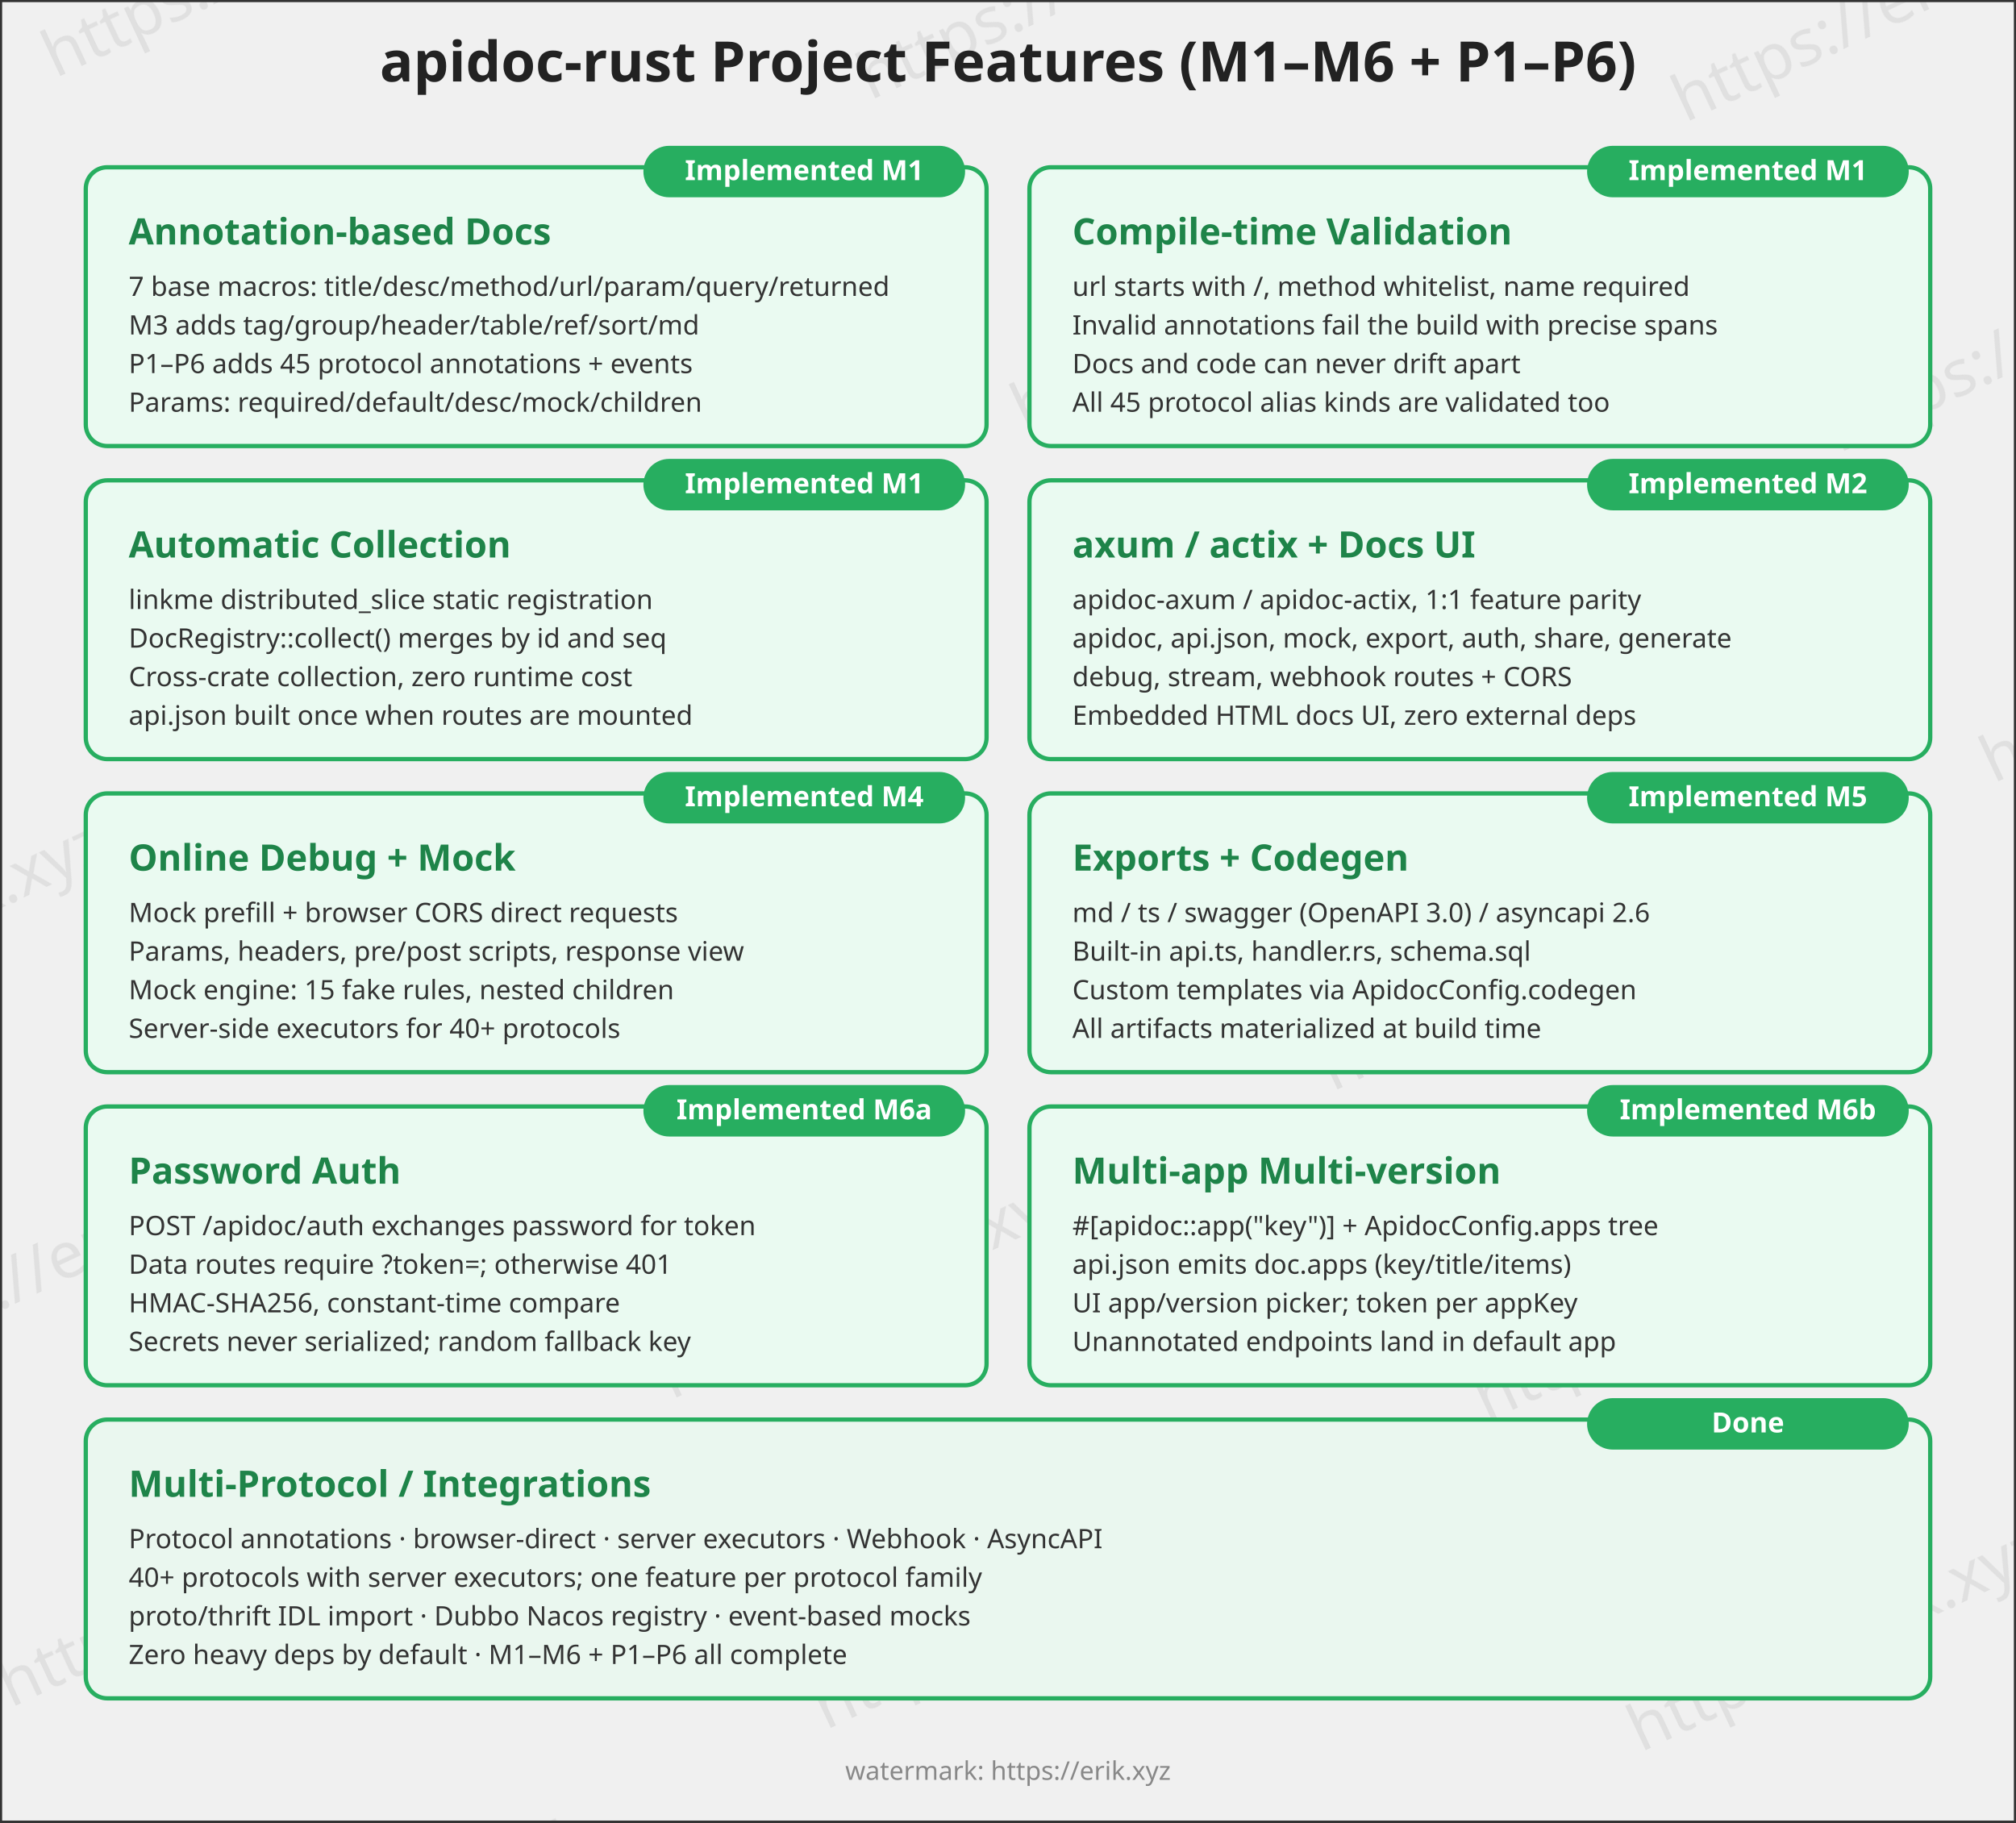
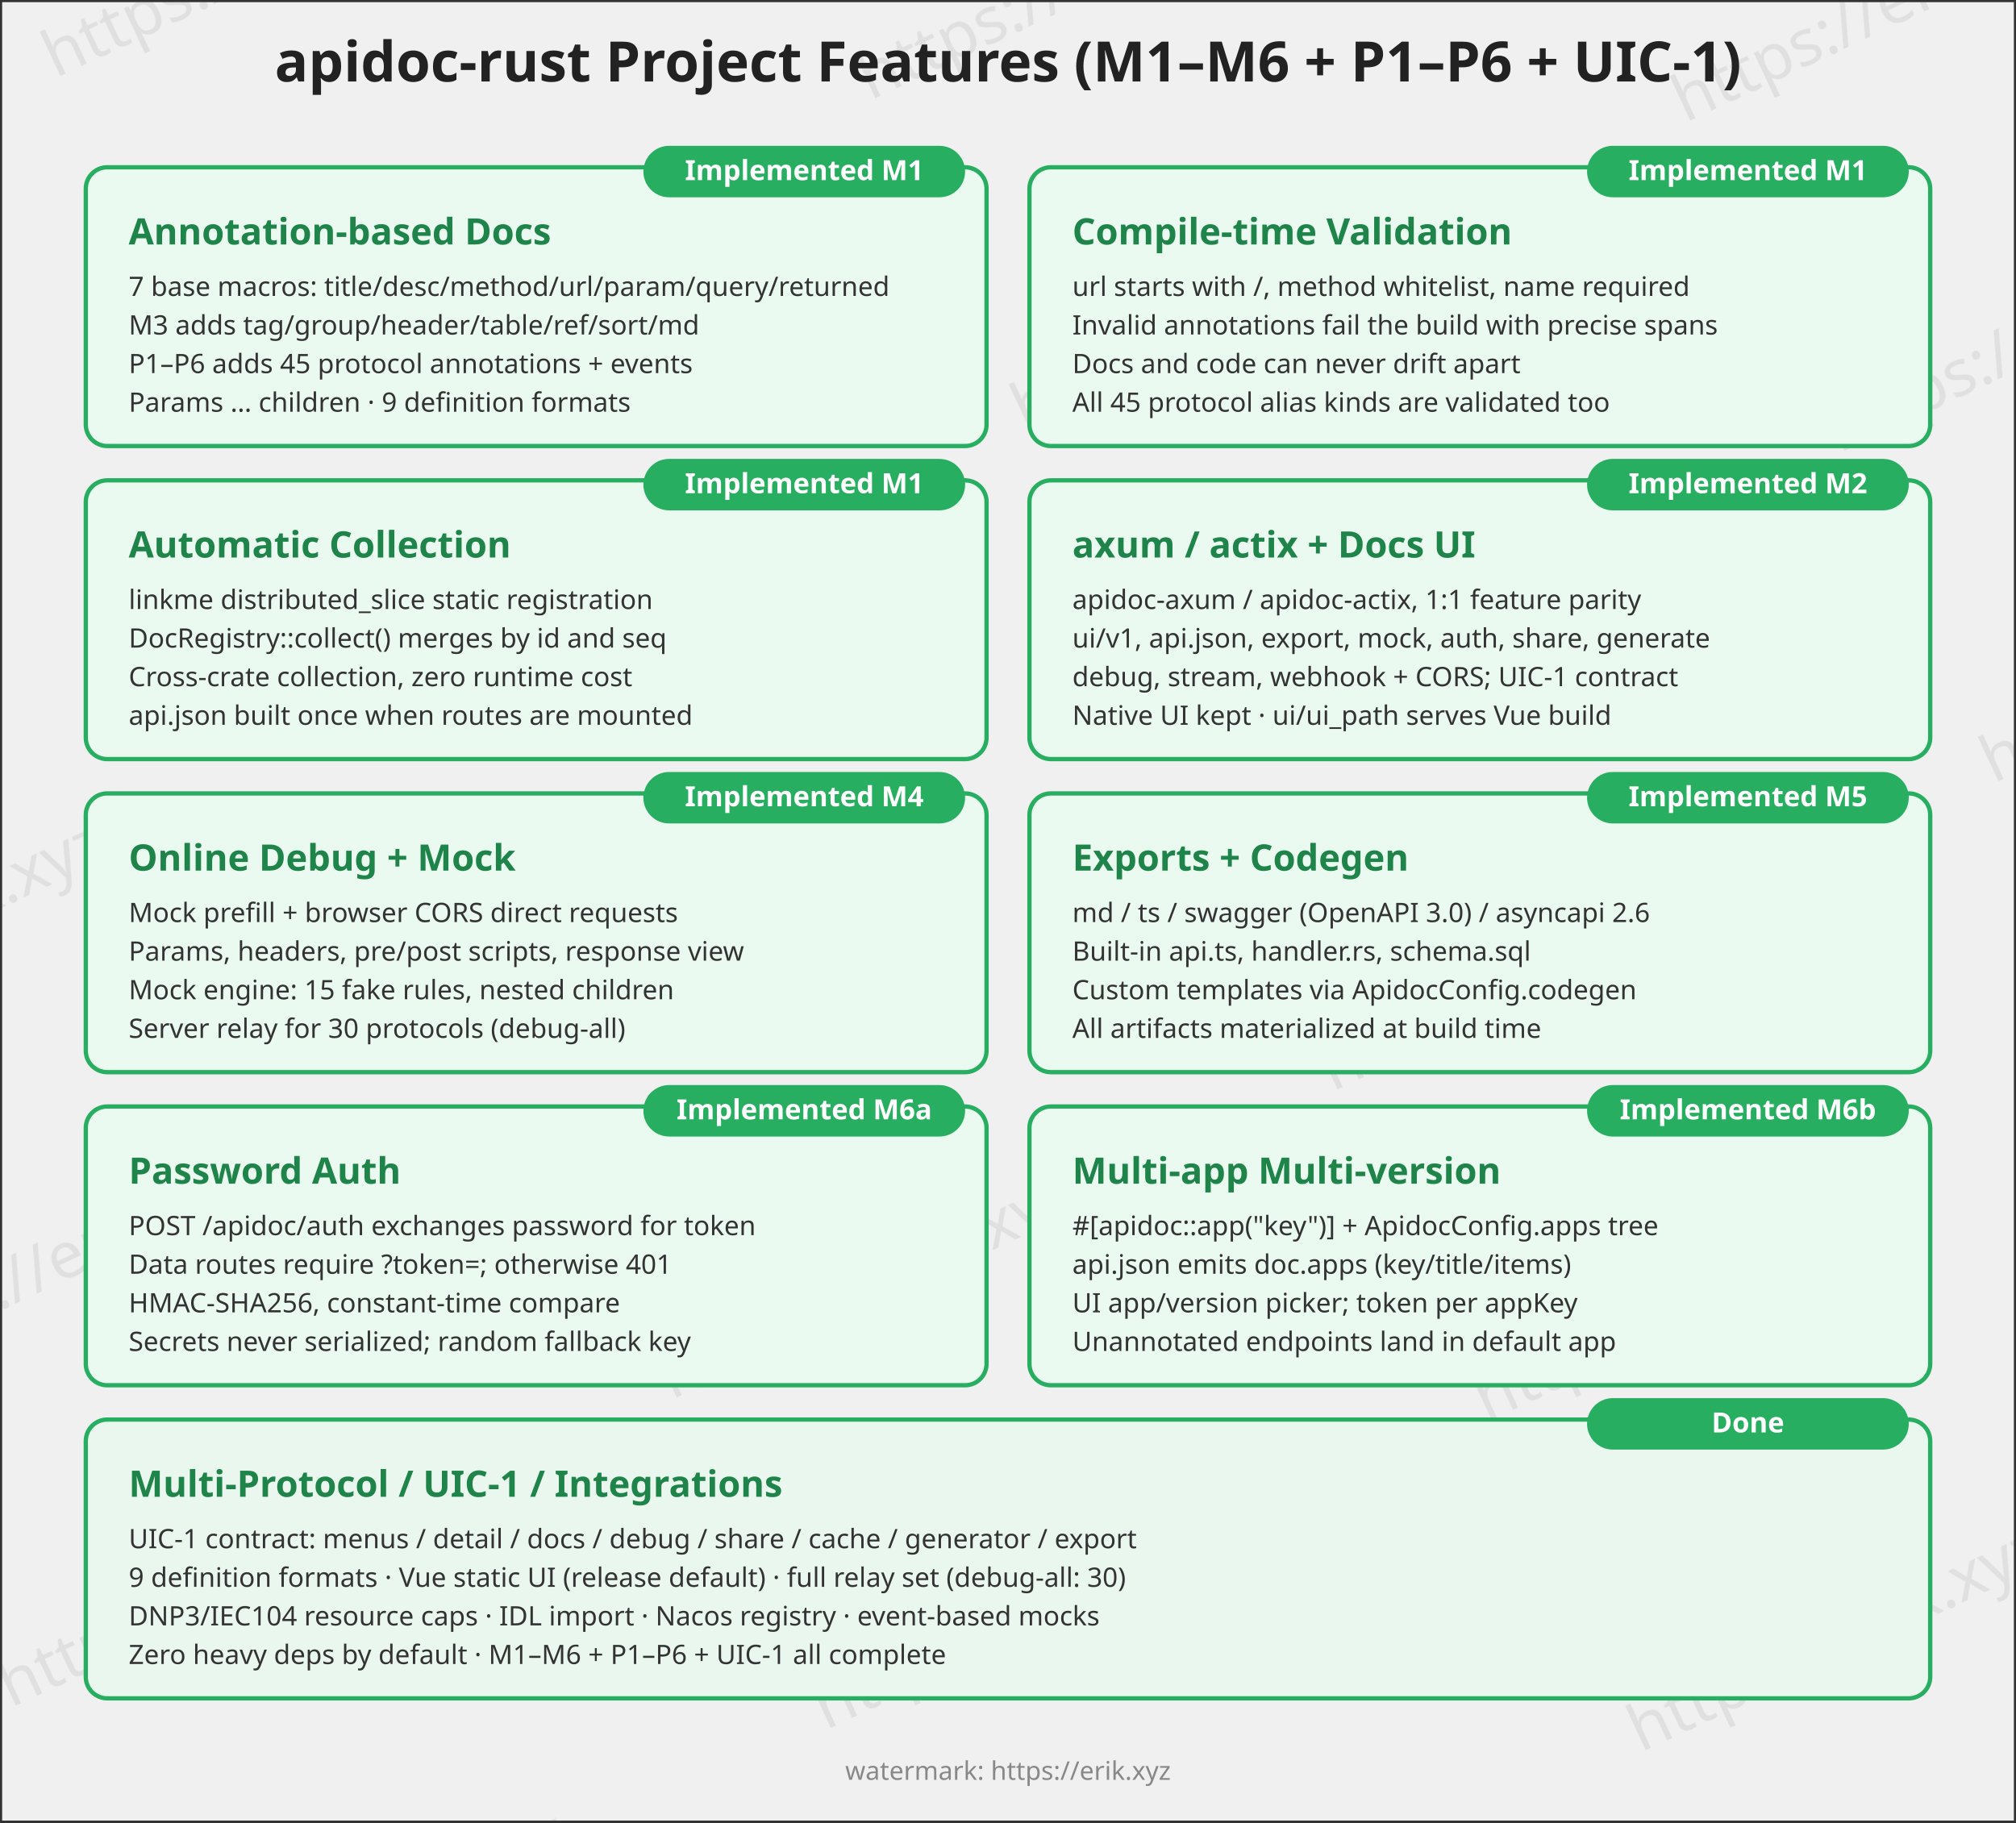
<svg xmlns="http://www.w3.org/2000/svg" viewBox="0 0 940 850" font-family="sans-serif">
  <defs>
    <pattern id="wm" width="340" height="170" patternUnits="userSpaceOnUse" patternTransform="rotate(-25)">
      <text x="8" y="44" font-size="30" fill="#888888" opacity="0.15">https://erik.xyz</text>
    </pattern>
  </defs>
  <rect width="940" height="850" fill="url(#wm)" />
  <rect x="0" y="0" width="940" height="850" fill="none" stroke="#333" stroke-width="2" />
-   <text x="470" y="38" text-anchor="middle" font-size="26" font-weight="bold" fill="#222">apidoc-rust Project Features (M1–M6 + P1–P6)</text>
+   <text x="470" y="38" text-anchor="middle" font-size="26" font-weight="bold" fill="#222">apidoc-rust Project Features (M1–M6 + P1–P6 + UIC-1)</text>
  <rect x="40" y="78" width="420" height="130" rx="10" fill="#eafaf1" stroke="#27ae60" stroke-width="2" />
  <rect x="300" y="68" width="150" height="24" rx="12" fill="#27ae60" />
  <text x="375" y="84" text-anchor="middle" font-size="13" fill="#fff" font-weight="bold">Implemented M1</text>
  <text x="60" y="114" font-size="17" font-weight="bold" fill="#1e8449">Annotation-based Docs</text>
  <text x="60" y="138" font-size="12.5" fill="#333">7 base macros: title/desc/method/url/param/query/returned</text>
  <text x="60" y="156" font-size="12.5" fill="#333">M3 adds tag/group/header/table/ref/sort/md</text>
  <text x="60" y="174" font-size="12.5" fill="#333">P1–P6 adds 45 protocol annotations + events</text>
-   <text x="60" y="192" font-size="12.5" fill="#333">Params: required/default/desc/mock/children</text>
+   <text x="60" y="192" font-size="12.5" fill="#333">Params … children · 9 definition formats</text>
  <rect x="480" y="78" width="420" height="130" rx="10" fill="#eafaf1" stroke="#27ae60" stroke-width="2" />
  <rect x="740" y="68" width="150" height="24" rx="12" fill="#27ae60" />
  <text x="815" y="84" text-anchor="middle" font-size="13" fill="#fff" font-weight="bold">Implemented M1</text>
  <text x="500" y="114" font-size="17" font-weight="bold" fill="#1e8449">Compile-time Validation</text>
  <text x="500" y="138" font-size="12.5" fill="#333">url starts with /, method whitelist, name required</text>
  <text x="500" y="156" font-size="12.5" fill="#333">Invalid annotations fail the build with precise spans</text>
  <text x="500" y="174" font-size="12.5" fill="#333">Docs and code can never drift apart</text>
  <text x="500" y="192" font-size="12.5" fill="#333">All 45 protocol alias kinds are validated too</text>
  <rect x="40" y="224" width="420" height="130" rx="10" fill="#eafaf1" stroke="#27ae60" stroke-width="2" />
  <rect x="300" y="214" width="150" height="24" rx="12" fill="#27ae60" />
  <text x="375" y="230" text-anchor="middle" font-size="13" fill="#fff" font-weight="bold">Implemented M1</text>
  <text x="60" y="260" font-size="17" font-weight="bold" fill="#1e8449">Automatic Collection</text>
  <text x="60" y="284" font-size="12.5" fill="#333">linkme distributed_slice static registration</text>
  <text x="60" y="302" font-size="12.5" fill="#333">DocRegistry::collect() merges by id and seq</text>
  <text x="60" y="320" font-size="12.5" fill="#333">Cross-crate collection, zero runtime cost</text>
  <text x="60" y="338" font-size="12.5" fill="#333">api.json built once when routes are mounted</text>
  <rect x="480" y="224" width="420" height="130" rx="10" fill="#eafaf1" stroke="#27ae60" stroke-width="2" />
  <rect x="740" y="214" width="150" height="24" rx="12" fill="#27ae60" />
  <text x="815" y="230" text-anchor="middle" font-size="13" fill="#fff" font-weight="bold">Implemented M2</text>
  <text x="500" y="260" font-size="17" font-weight="bold" fill="#1e8449">axum / actix + Docs UI</text>
  <text x="500" y="284" font-size="12.5" fill="#333">apidoc-axum / apidoc-actix, 1:1 feature parity</text>
-   <text x="500" y="302" font-size="12.5" fill="#333">apidoc, api.json, mock, export, auth, share, generate</text>
-   <text x="500" y="320" font-size="12.5" fill="#333">debug, stream, webhook routes + CORS</text>
-   <text x="500" y="338" font-size="12.5" fill="#333">Embedded HTML docs UI, zero external deps</text>
+   <text x="500" y="302" font-size="12.5" fill="#333">ui/v1, api.json, export, mock, auth, share, generate</text>
+   <text x="500" y="320" font-size="12.5" fill="#333">debug, stream, webhook + CORS; UIC-1 contract</text>
+   <text x="500" y="338" font-size="12.5" fill="#333">Native UI kept · ui/ui_path serves Vue build</text>
  <rect x="40" y="370" width="420" height="130" rx="10" fill="#eafaf1" stroke="#27ae60" stroke-width="2" />
  <rect x="300" y="360" width="150" height="24" rx="12" fill="#27ae60" />
  <text x="375" y="376" text-anchor="middle" font-size="13" fill="#fff" font-weight="bold">Implemented M4</text>
  <text x="60" y="406" font-size="17" font-weight="bold" fill="#1e8449">Online Debug + Mock</text>
  <text x="60" y="430" font-size="12.5" fill="#333">Mock prefill + browser CORS direct requests</text>
  <text x="60" y="448" font-size="12.5" fill="#333">Params, headers, pre/post scripts, response view</text>
  <text x="60" y="466" font-size="12.5" fill="#333">Mock engine: 15 fake rules, nested children</text>
-   <text x="60" y="484" font-size="12.5" fill="#333">Server-side executors for 40+ protocols</text>
+   <text x="60" y="484" font-size="12.5" fill="#333">Server relay for 30 protocols (debug-all)</text>
  <rect x="480" y="370" width="420" height="130" rx="10" fill="#eafaf1" stroke="#27ae60" stroke-width="2" />
  <rect x="740" y="360" width="150" height="24" rx="12" fill="#27ae60" />
  <text x="815" y="376" text-anchor="middle" font-size="13" fill="#fff" font-weight="bold">Implemented M5</text>
  <text x="500" y="406" font-size="17" font-weight="bold" fill="#1e8449">Exports + Codegen</text>
  <text x="500" y="430" font-size="12.5" fill="#333">md / ts / swagger (OpenAPI 3.0) / asyncapi 2.6</text>
  <text x="500" y="448" font-size="12.5" fill="#333">Built-in api.ts, handler.rs, schema.sql</text>
  <text x="500" y="466" font-size="12.5" fill="#333">Custom templates via ApidocConfig.codegen</text>
  <text x="500" y="484" font-size="12.5" fill="#333">All artifacts materialized at build time</text>
  <rect x="40" y="516" width="420" height="130" rx="10" fill="#eafaf1" stroke="#27ae60" stroke-width="2" />
  <rect x="300" y="506" width="150" height="24" rx="12" fill="#27ae60" />
  <text x="375" y="522" text-anchor="middle" font-size="13" fill="#fff" font-weight="bold">Implemented M6a</text>
  <text x="60" y="552" font-size="17" font-weight="bold" fill="#1e8449">Password Auth</text>
  <text x="60" y="576" font-size="12.5" fill="#333">POST /apidoc/auth exchanges password for token</text>
  <text x="60" y="594" font-size="12.5" fill="#333">Data routes require ?token=; otherwise 401</text>
  <text x="60" y="612" font-size="12.5" fill="#333">HMAC-SHA256, constant-time compare</text>
  <text x="60" y="630" font-size="12.5" fill="#333">Secrets never serialized; random fallback key</text>
  <rect x="480" y="516" width="420" height="130" rx="10" fill="#eafaf1" stroke="#27ae60" stroke-width="2" />
  <rect x="740" y="506" width="150" height="24" rx="12" fill="#27ae60" />
  <text x="815" y="522" text-anchor="middle" font-size="13" fill="#fff" font-weight="bold">Implemented M6b</text>
  <text x="500" y="552" font-size="17" font-weight="bold" fill="#1e8449">Multi-app Multi-version</text>
  <text x="500" y="576" font-size="12.5" fill="#333">#[apidoc::app("key")] + ApidocConfig.apps tree</text>
  <text x="500" y="594" font-size="12.5" fill="#333">api.json emits doc.apps (key/title/items)</text>
  <text x="500" y="612" font-size="12.5" fill="#333">UI app/version picker; token per appKey</text>
  <text x="500" y="630" font-size="12.5" fill="#333">Unannotated endpoints land in default app</text>
  <rect x="40" y="662" width="860" height="130" rx="10" fill="#eaf7ef" stroke="#27ae60" stroke-width="2" />
  <rect x="740" y="652" width="150" height="24" rx="12" fill="#27ae60" />
  <text x="815" y="668" text-anchor="middle" font-size="13" fill="#fff" font-weight="bold">Done</text>
-   <text x="60" y="698" font-size="17" font-weight="bold" fill="#1e8449">Multi-Protocol / Integrations</text>
-   <text x="60" y="722" font-size="12.5" fill="#333">Protocol annotations · browser-direct · server executors · Webhook · AsyncAPI</text>
-   <text x="60" y="740" font-size="12.5" fill="#333">40+ protocols with server executors; one feature per protocol family</text>
-   <text x="60" y="758" font-size="12.5" fill="#333">proto/thrift IDL import · Dubbo Nacos registry · event-based mocks</text>
-   <text x="60" y="776" font-size="12.5" fill="#333">Zero heavy deps by default · M1–M6 + P1–P6 all complete</text>
+   <text x="60" y="698" font-size="17" font-weight="bold" fill="#1e8449">Multi-Protocol / UIC-1 / Integrations</text>
+   <text x="60" y="722" font-size="12.5" fill="#333">UIC-1 contract: menus / detail / docs / debug / share / cache / generator / export</text>
+   <text x="60" y="740" font-size="12.5" fill="#333">9 definition formats · Vue static UI (release default) · full relay set (debug-all: 30)</text>
+   <text x="60" y="758" font-size="12.5" fill="#333">DNP3/IEC104 resource caps · IDL import · Nacos registry · event-based mocks</text>
+   <text x="60" y="776" font-size="12.5" fill="#333">Zero heavy deps by default · M1–M6 + P1–P6 + UIC-1 all complete</text>
  <text x="470" y="830" text-anchor="middle" font-size="12" fill="#888">watermark: https://erik.xyz</text>
</svg>
